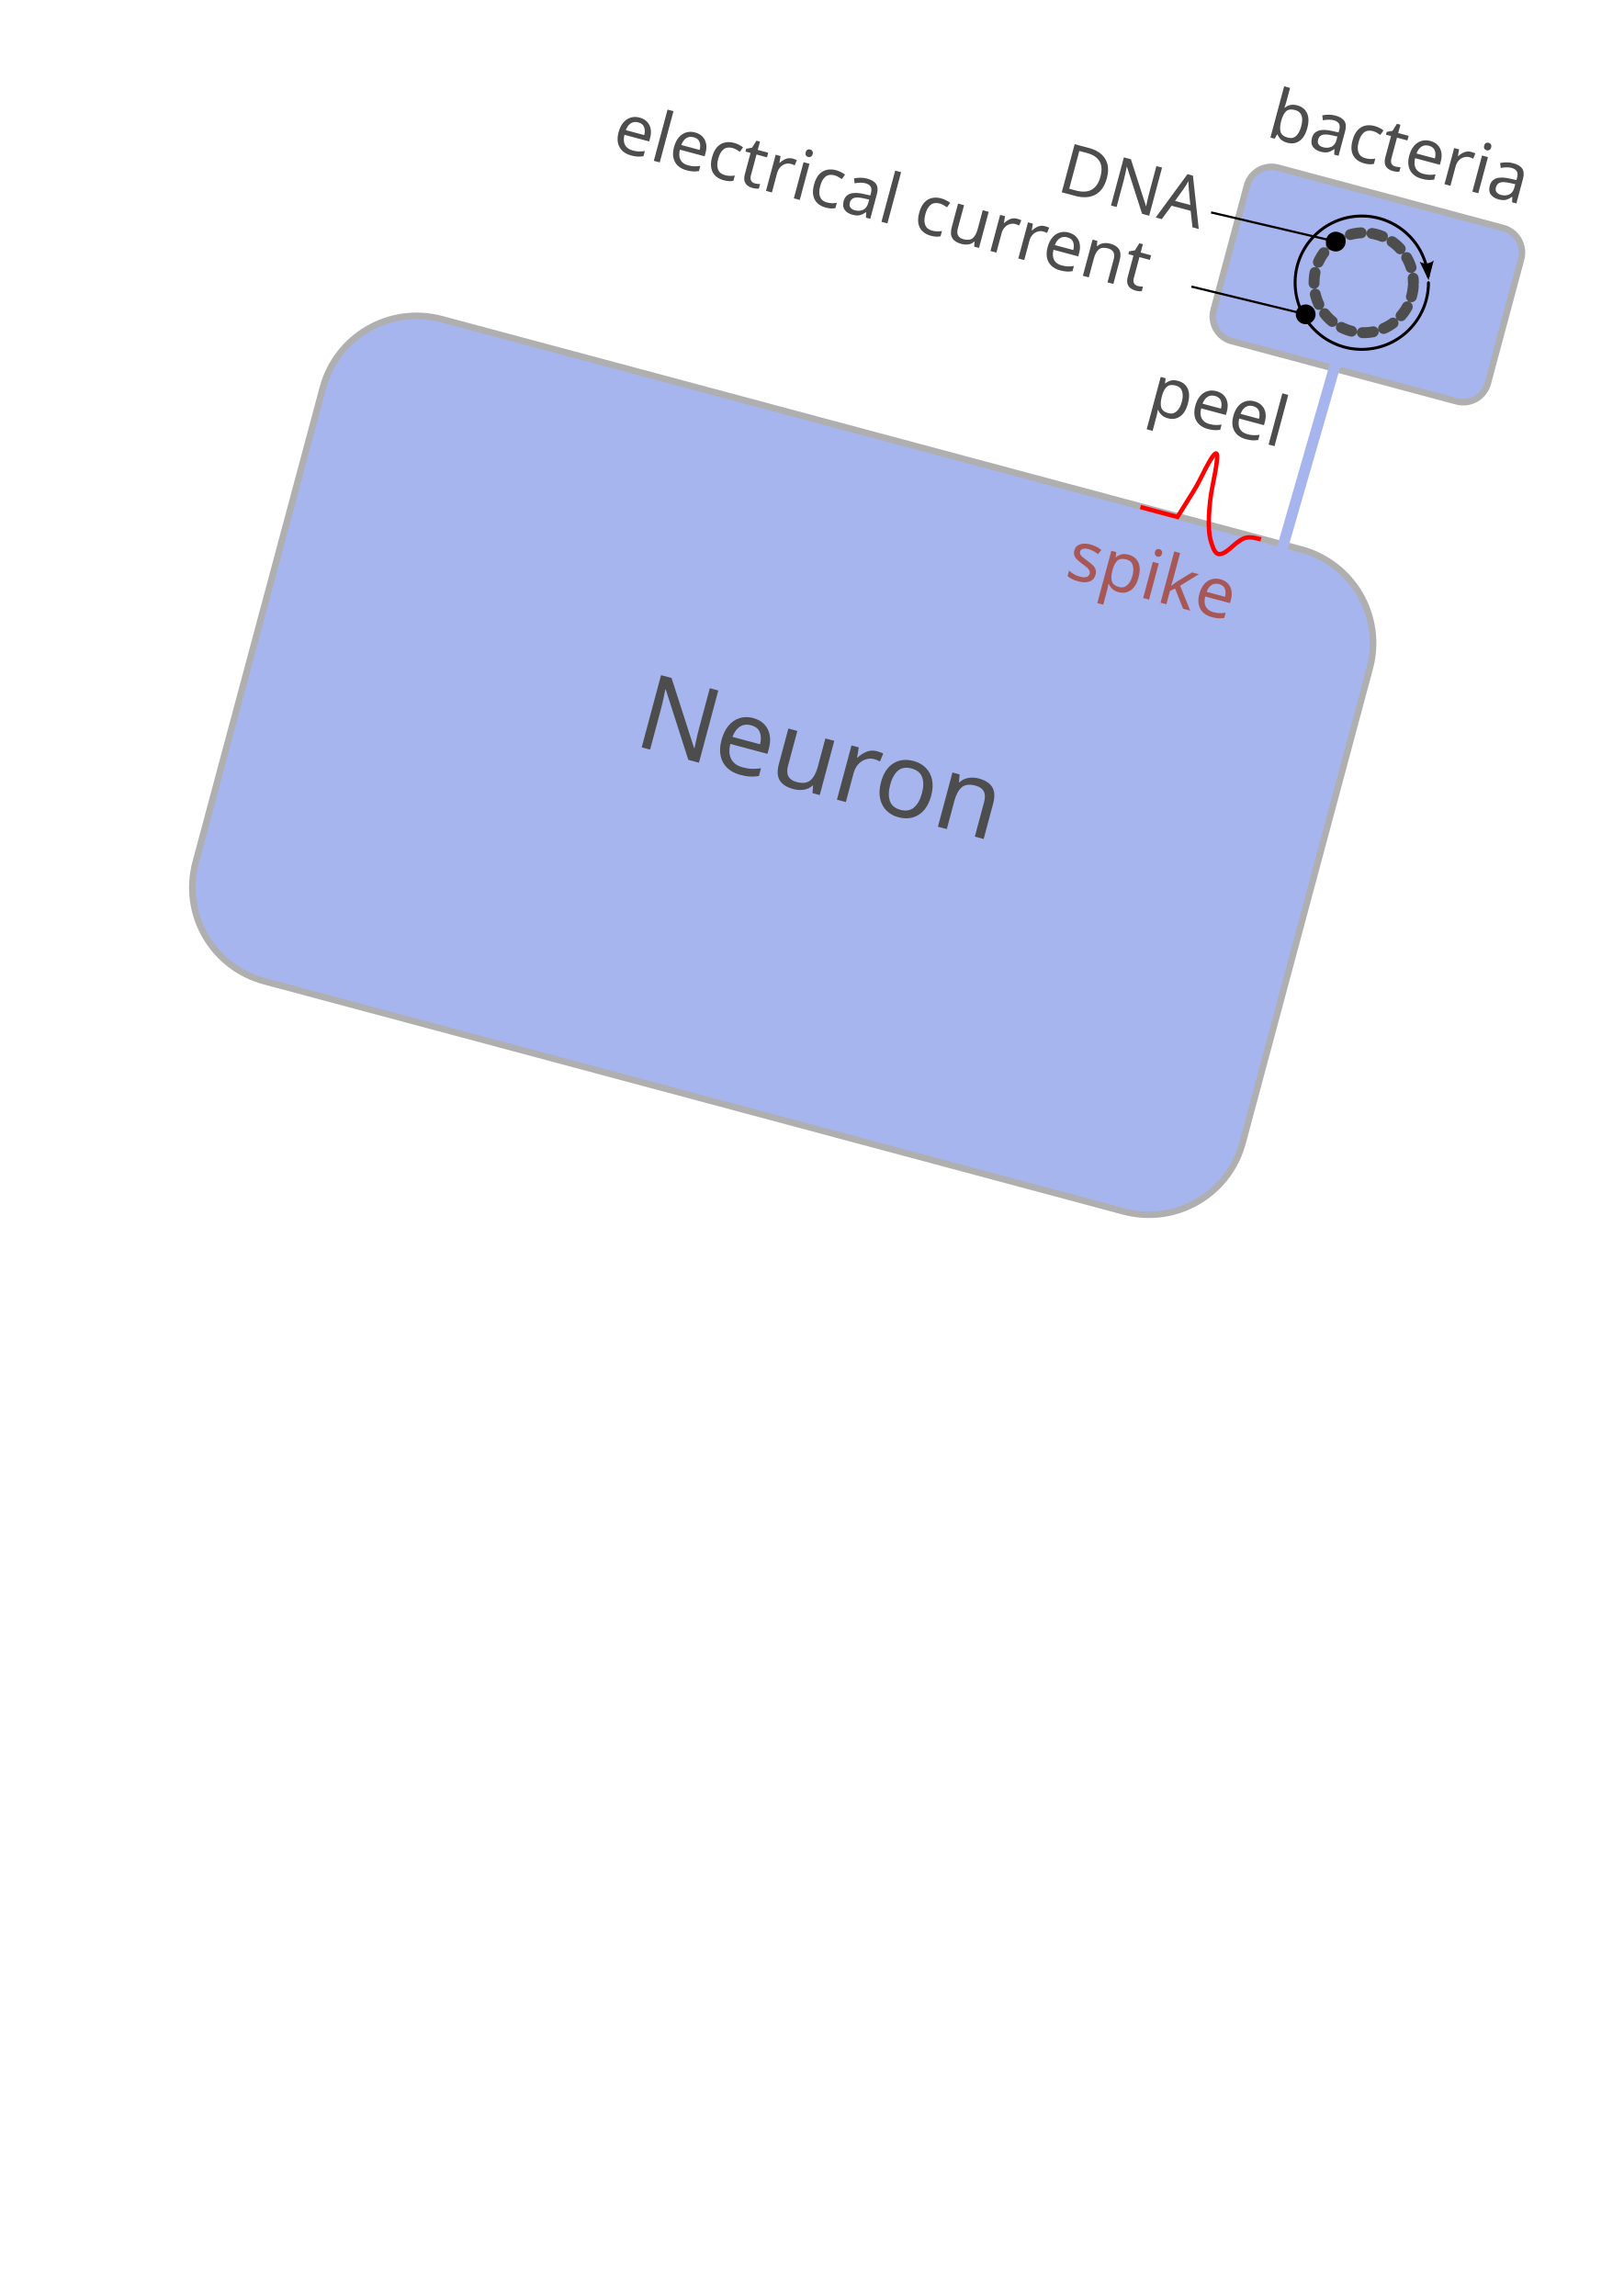
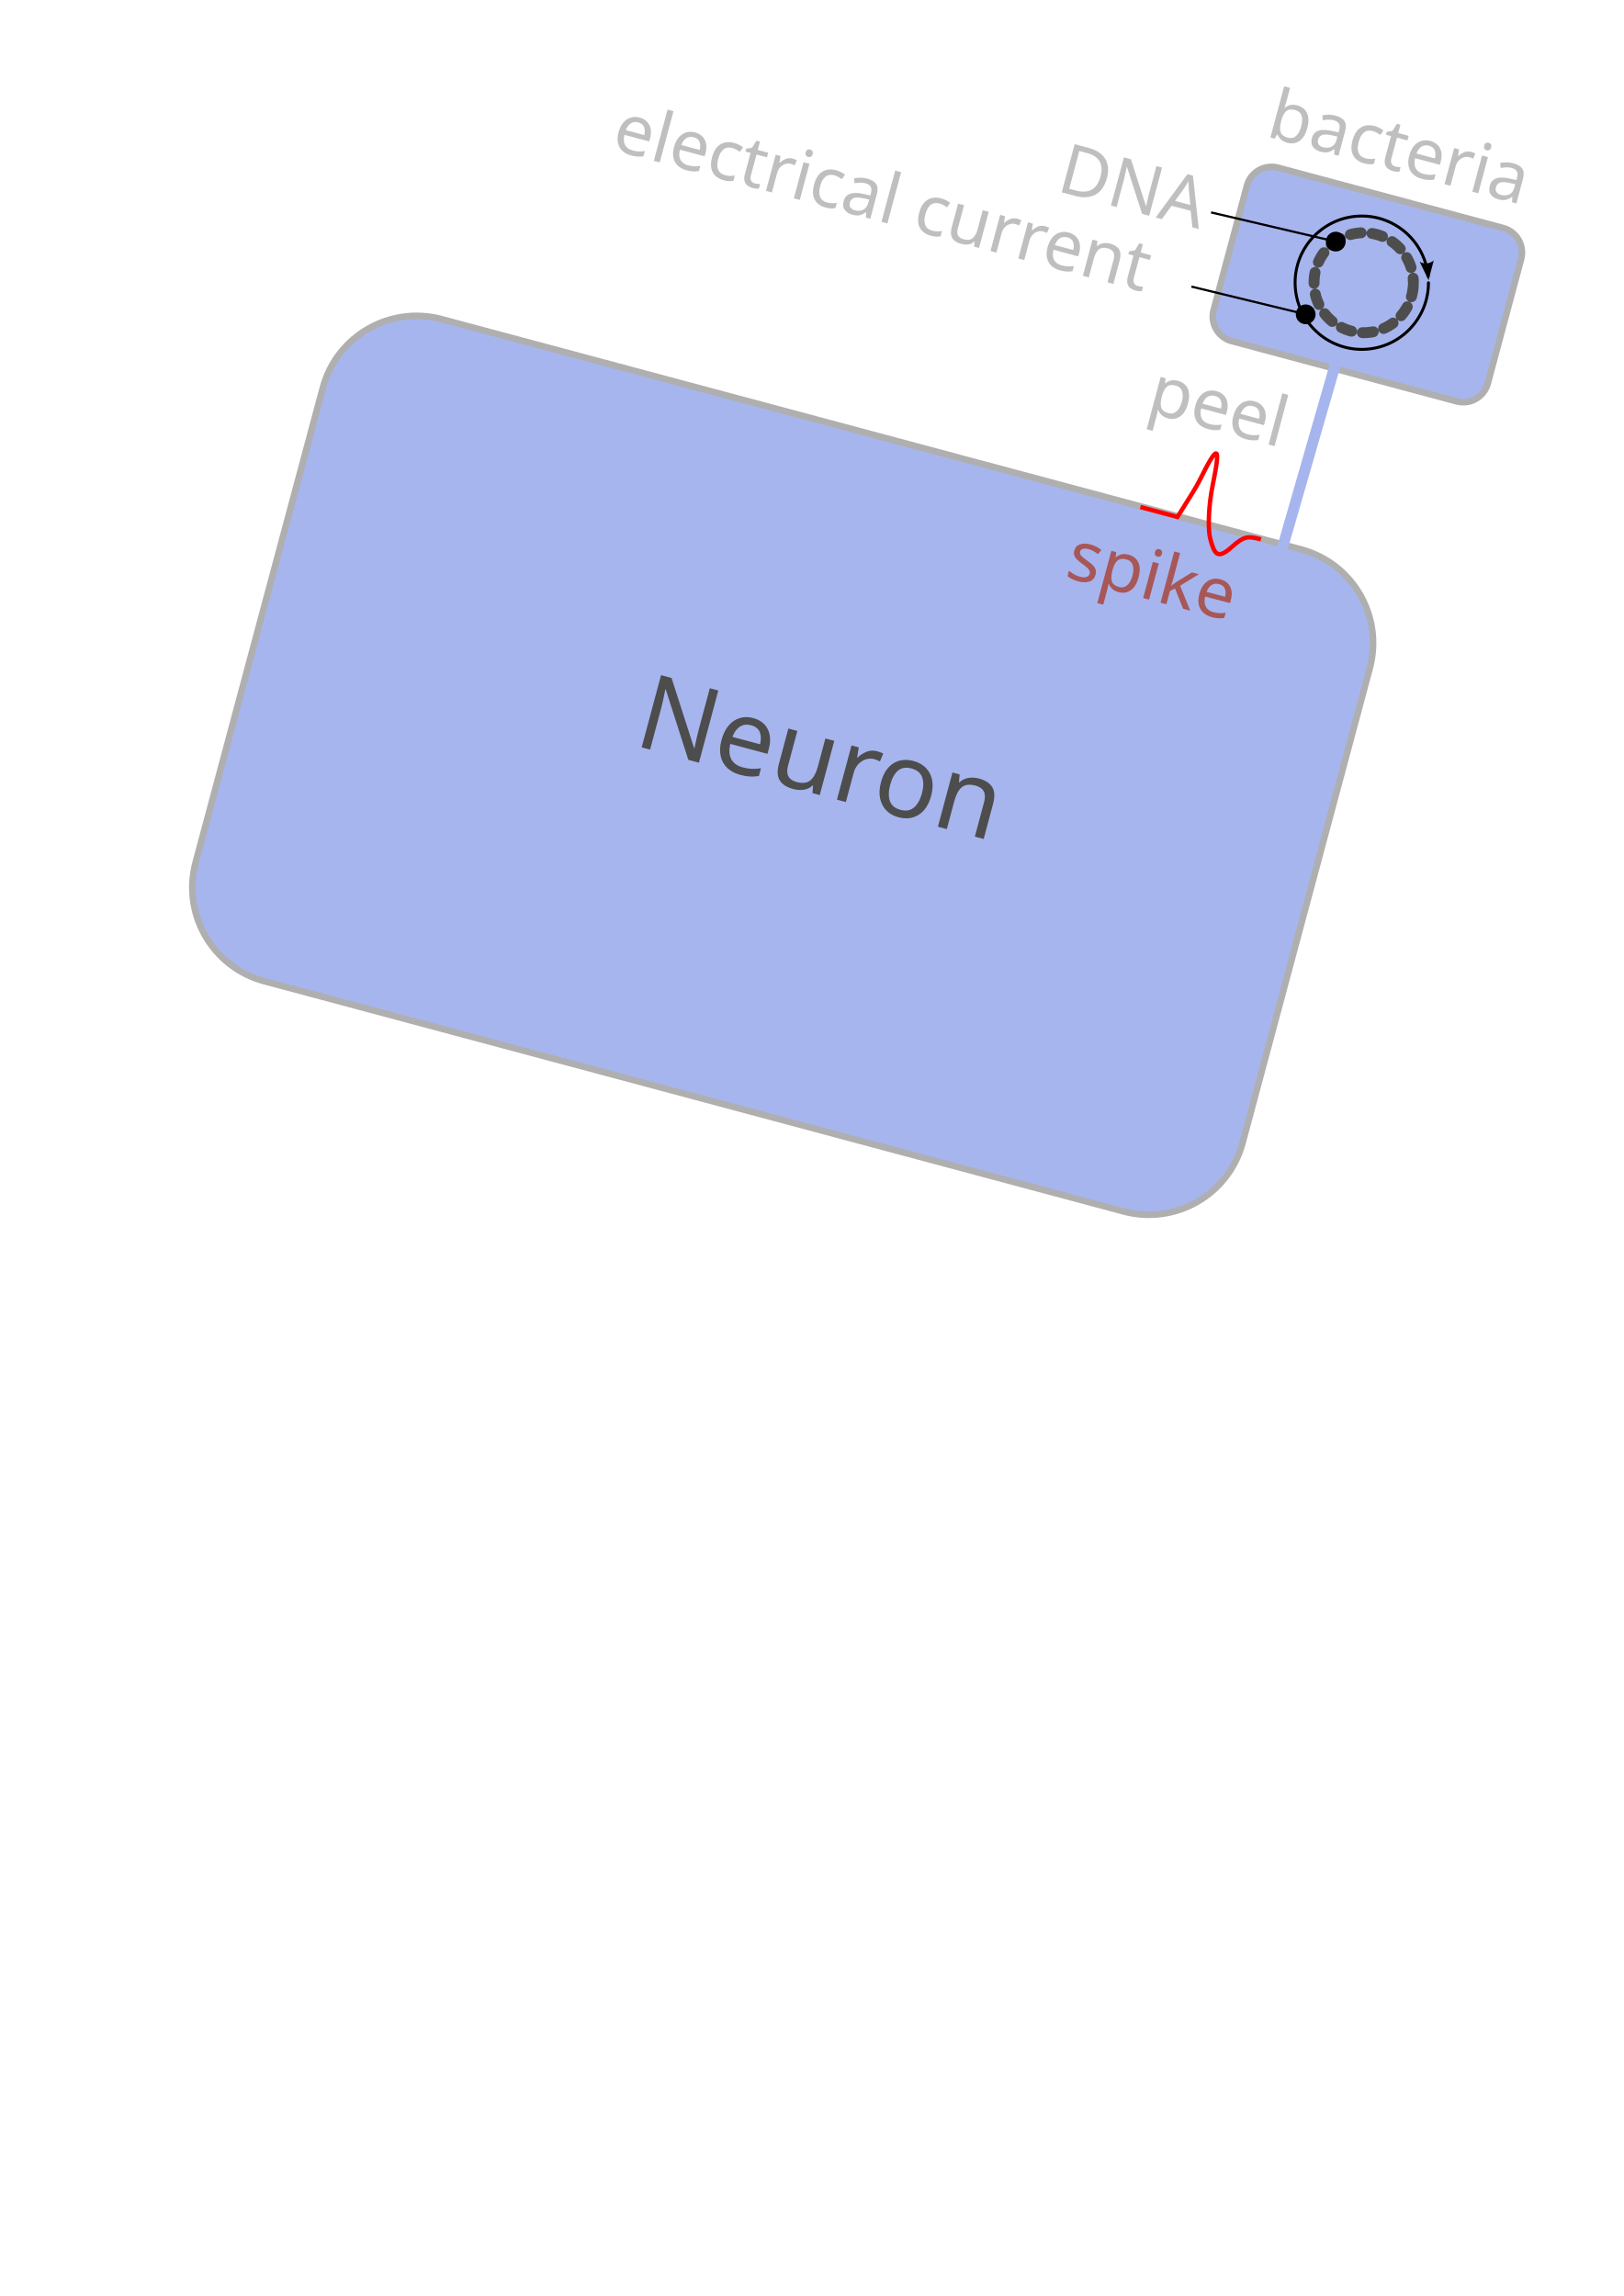
<svg xmlns="http://www.w3.org/2000/svg" width="744.094" height="1052.362" id="svg2" version="1.1">
  <defs id="defs4">
    <marker orient="auto" refY="0.0" refX="0.0" id="DotM" style="overflow:visible">
      <path id="path3847" d="M -2.5,-1.0 C -2.5,1.76 -4.74,4.0 -7.5,4.0 C -10.26,4.0 -12.5,1.76 -12.5,-1.0 C -12.5,-3.76 -10.26,-6.0 -7.5,-6.0 C -4.74,-6.0 -2.5,-3.76 -2.5,-1.0 z " style="fill-rule:evenodd;stroke:#000000;stroke-width:1.0pt" transform="scale(0.4) translate(7.4, 1)" />
    </marker>
    <marker orient="auto" refY="0.0" refX="0.0" id="Arrow2Mend" style="overflow:visible;">
      <path id="path3810" style="fill-rule:evenodd;stroke-width:0.625;stroke-linejoin:round;" d="M 8.719,4.034 L -2.207,0.016 L 8.719,-4.002 C 6.973,-1.63 6.983,1.616 8.719,4.034 z " transform="scale(0.6) rotate(180) translate(0,0)" />
    </marker>
    <marker orient="auto" refY="0.0" refX="0.0" id="Arrow2Send" style="overflow:visible;">
      <path id="path3816" style="fill-rule:evenodd;stroke-width:0.625;stroke-linejoin:round;" d="M 8.719,4.034 L -2.207,0.016 L 8.719,-4.002 C 6.973,-1.63 6.983,1.616 8.719,4.034 z " transform="scale(0.3) rotate(180) translate(-2.3,0)" />
    </marker>
    <marker orient="auto" refY="0.0" refX="0.0" id="Arrow1Lend" style="overflow:visible;">
      <path id="path3786" d="M 0.0,0.0 L 5.0,-5.0 L -12.5,0.0 L 5.0,5.0 L 0.0,0.0 z " style="fill-rule:evenodd;stroke:#000000;stroke-width:1.0pt;" transform="scale(0.8) rotate(180) translate(12.5,0)" />
    </marker>
    <marker orient="auto" refY="0.0" refX="0.0" id="Arrow1Mstart" style="overflow:visible">
      <path id="path3789" d="M 0.0,0.0 L 5.0,-5.0 L -12.5,0.0 L 5.0,5.0 L 0.0,0.0 z " style="fill-rule:evenodd;stroke:#000000;stroke-width:1.0pt" transform="scale(0.4) translate(10,0)" />
    </marker>
    <marker orient="auto" refY="0.0" refX="0.0" id="Arrow1Lstart" style="overflow:visible">
      <path id="path3783" d="M 0.0,0.0 L 5.0,-5.0 L -12.5,0.0 L 5.0,5.0 L 0.0,0.0 z " style="fill-rule:evenodd;stroke:#000000;stroke-width:1.0pt" transform="scale(0.8) translate(12.5,0)" />
    </marker>
    <marker orient="auto" refY="0.0" refX="0.0" id="DotS" style="overflow:visible">
      <path id="path3850" d="M -2.5,-1.0 C -2.5,1.76 -4.74,4.0 -7.5,4.0 C -10.26,4.0 -12.5,1.76 -12.5,-1.0 C -12.5,-3.76 -10.26,-6.0 -7.5,-6.0 C -4.74,-6.0 -2.5,-3.76 -2.5,-1.0 z " style="fill-rule:evenodd;stroke:#000000;stroke-width:1.0pt" transform="scale(0.2) translate(7.4, 1)" />
    </marker>
    <marker orient="auto" refY="0.0" refX="0.0" id="DotL" style="overflow:visible">
      <path id="path3844" d="M -2.5,-1.0 C -2.5,1.76 -4.74,4.0 -7.5,4.0 C -10.26,4.0 -12.5,1.76 -12.5,-1.0 C -12.5,-3.76 -10.26,-6.0 -7.5,-6.0 C -4.74,-6.0 -2.5,-3.76 -2.5,-1.0 z " style="fill-rule:evenodd;stroke:#000000;stroke-width:1.0pt" transform="scale(0.8) translate(7.4, 1)" />
    </marker>
  </defs>
+   <g id="layer4" style="display:none">
+     <rect style="fill:#5d5d5d;fill-opacity:1;stroke:none" id="rect3031" width="745.661" height="623.203" x="-3.7528721e-06" y="-3.688" ry="0" />
+   </g>
  <g id="layer1">
    <rect style="fill:#a7b5ee;fill-opacity:1;stroke:#afafaf;stroke-width:3;stroke-linecap:round;stroke-linejoin:miter;stroke-miterlimit:4;stroke-opacity:1;stroke-dasharray:none;stroke-dashoffset:0" id="rect2985" width="496.707" height="314.142" x="188.905" y="88.916" ry="44.48" transform="matrix(0.9659258,0.258819,-0.258819,0.9659258,0,0)" />
  </g>
  <g id="layer2">
    <rect transform="matrix(0.9659258,0.258819,-0.258819,0.9659258,0,0)" ry="11.647" y="-77.341" x="573.999" height="82.259" width="130.064" id="rect3755" style="fill:#a7b5ee;fill-opacity:1;stroke:#afafaf;stroke-width:3;stroke-linecap:round;stroke-linejoin:miter;stroke-miterlimit:4;stroke-opacity:1;stroke-dasharray:none;stroke-dashoffset:0" />
    <path style="fill:none;stroke:#4d4d4d;stroke-width:5;stroke-linecap:round;stroke-linejoin:miter;stroke-miterlimit:4;stroke-opacity:1;stroke-dasharray:5, 5;stroke-dashoffset:18.5;marker-mid:none" id="path3777" d="m 544.506,158.644 a 22.757,22.757 0 1 1 -45.513,0 22.757,22.757 0 1 1 45.513,0 z" transform="translate(103.1933,-29.06203)" />
    <path transform="matrix(1.342777,0,0,1.342777,-76.52583,-83.44148)" d="m 544.506,158.644 a 22.757,22.757 0 1 1 -0.104,-2.178" id="path4593" style="fill:none;stroke:#000000;stroke-width:1;stroke-linecap:round;stroke-linejoin:miter;stroke-miterlimit:4;stroke-opacity:1;stroke-dasharray:none;stroke-dashoffset:18.5;marker-mid:none;marker-end:url(#Arrow2Mend)" />
    <text xml:space="preserve" style="font-size:40px;font-style:normal;font-weight:normal;line-height:125%;letter-spacing:0px;word-spacing:0px;fill:#000000;fill-opacity:1;stroke:none;font-family:Sans" x="368.048" y="254.766" id="text6132" transform="matrix(0.9659258,0.258819,-0.258819,0.9659258,0,0)">
      <tspan id="tspan6134" x="368.048" y="254.766" style="font-size:48px;fill:#4d4d4d;fill-opacity:1">Neuron</tspan>
    </text>
-     <text transform="matrix(0.9659258,0.258819,-0.258819,0.9659258,0,0)" id="text6136" y="-89.785" x="575.955" style="font-size:40px;font-style:normal;font-weight:normal;line-height:125%;letter-spacing:0px;word-spacing:0px;fill:#000000;fill-opacity:1;stroke:none;font-family:Sans" xml:space="preserve">
-       <tspan style="font-size:32px;fill:#4d4d4d;fill-opacity:1" y="-89.785" x="575.955" id="tspan6138">bacteria</tspan>
+     <text transform="matrix(0.9659258,0.258819,-0.258819,0.9659258,0,0)" id="text6136" y="-89.785" x="575.955" style="font-size:40px;font-style:normal;font-weight:normal;line-height:125%;letter-spacing:0px;word-spacing:0px;fill:#bfbfbf;fill-opacity:1;stroke:none;font-family:Sans" xml:space="preserve">
+       <tspan style="font-size:32px;fill:#bfbfbf;fill-opacity:1" y="-89.785" x="575.955" id="tspan6138">bacteria</tspan>
    </text>
-     <text xml:space="preserve" style="font-size:40px;font-style:normal;font-weight:normal;line-height:125%;letter-spacing:0px;word-spacing:0px;fill:#000000;fill-opacity:1;stroke:none;font-family:Sans" x="555.792" y="46.355" id="text6140" transform="matrix(0.9659258,0.258819,-0.258819,0.9659258,0,0)">
-       <tspan id="tspan6142" x="555.792" y="46.355" style="font-size:32px;fill:#4d4d4d;fill-opacity:1">peel</tspan>
+     <text xml:space="preserve" style="font-size:40px;font-style:normal;font-weight:normal;line-height:125%;letter-spacing:0px;word-spacing:0px;fill:#bfbfbf;fill-opacity:1;stroke:none;font-family:Sans" x="555.792" y="46.355" id="text6140" transform="matrix(0.9659258,0.258819,-0.258819,0.9659258,0,0)">
+       <tspan id="tspan6142" x="555.792" y="46.355" style="font-size:32px;fill:#bfbfbf;fill-opacity:1">peel</tspan>
    </text>
-     <a id="a6148" transform="translate(8,-8)">
-       <text xml:space="preserve" style="font-size:40px;font-style:normal;font-weight:normal;line-height:125%;letter-spacing:0px;word-spacing:0px;fill:#000000;fill-opacity:1;stroke:none;font-family:Sans" x="282.074" y="3.454" id="text6144" transform="matrix(0.9659258,0.258819,-0.258819,0.9659258,0,0)">
-         <tspan id="tspan6146" x="282.074" y="3.454" style="font-size:32px;fill:#4d4d4d;fill-opacity:1">electrical current</tspan>
+     <a id="a6148" transform="translate(8,-8)" style="fill:#bfbfbf;fill-opacity:1">
+       <text xml:space="preserve" style="font-size:40px;font-style:normal;font-weight:normal;line-height:125%;letter-spacing:0px;word-spacing:0px;fill:#bfbfbf;fill-opacity:1;stroke:none;font-family:Sans" x="282.074" y="3.454" id="text6144" transform="matrix(0.9659258,0.258819,-0.258819,0.9659258,0,0)">
+         <tspan id="tspan6146" x="282.074" y="3.454" style="font-size:32px;fill:#bfbfbf;fill-opacity:1">electrical current</tspan>
      </text>
    </a>
-     <a id="a6152" transform="translate(25,-40)">
-       <text transform="matrix(0.9659258,0.258819,-0.258819,0.9659258,0,0)" id="text6154" y="4.317" x="475.902" style="font-size:40px;font-style:normal;font-weight:normal;line-height:125%;letter-spacing:0px;word-spacing:0px;fill:#000000;fill-opacity:1;stroke:none;font-family:Sans" xml:space="preserve">
-         <tspan style="font-size:32px;fill:#4d4d4d;fill-opacity:1" y="4.317" x="475.902" id="tspan6156">DNA</tspan>
+     <a id="a6152" transform="translate(25,-40)" style="fill:#bfbfbf;fill-opacity:1">
+       <text transform="matrix(0.9659258,0.258819,-0.258819,0.9659258,0,0)" id="text6154" y="4.317" x="475.902" style="font-size:40px;font-style:normal;font-weight:normal;line-height:125%;letter-spacing:0px;word-spacing:0px;fill:#bfbfbf;fill-opacity:1;stroke:none;font-family:Sans" xml:space="preserve">
+         <tspan style="font-size:32px;fill:#bfbfbf;fill-opacity:1" y="4.317" x="475.902" id="tspan6156">DNA</tspan>
      </text>
    </a>
    <path style="fill:#a7b5ee;fill-opacity:1;stroke:#a7b5ee;stroke-width:5;stroke-linecap:butt;stroke-linejoin:miter;stroke-miterlimit:4;stroke-opacity:1;stroke-dasharray:none" d="m 581,274.362 32,-111" id="path6158" />
    <path style="fill:none;stroke:#000000;stroke-width:1px;stroke-linecap:butt;stroke-linejoin:miter;stroke-opacity:1;marker-end:url(#DotL)" d="m 555,97.362 57.213,13.394" id="path6162" />
    <path style="fill:none;stroke:#000000;stroke-width:1px;stroke-linecap:butt;stroke-linejoin:miter;stroke-opacity:1;marker-end:url(#DotL)" d="m 546,131.362 52.435,12.728" id="path6164" />
    <text transform="matrix(0.9659258,0.258819,-0.258819,0.9659258,0,0)" id="text3963" y="129.175" x="539.233" style="font-size:40px;font-style:normal;font-weight:normal;line-height:125%;letter-spacing:0px;word-spacing:0px;fill:#a85757;fill-opacity:1;stroke:none;font-family:Sans" xml:space="preserve">
      <tspan style="font-size:32px;fill:#a85757;fill-opacity:1;stroke:none" y="129.175" x="539.233" id="tspan3965">spike</tspan>
    </text>
  </g>
  <g id="layer3">
    <path id="path2231" d="m 522.607,232.396 16.978,4.549 c 0.82,-1.314 1.692,-2.701 2.57,-4.096 3.036,-4.826 6.137,-9.761 7.336,-12.19 8.984,-18.197 10.01,-16.691 6.175,2.101 -1.852,9.072 -2.212,19.93 -1.002,24.345 1.895,6.912 3.266,9.461 9.7,3.707 5.889,-5.267 7.501,-5.131 13.495,-3.611" style="font-size:16px;fill:none;stroke:#ff0000;stroke-width:2;stroke-linecap:butt;stroke-linejoin:miter;stroke-miterlimit:4;stroke-opacity:1;stroke-dasharray:none;font-family:Verdana" />
  </g>
</svg>
